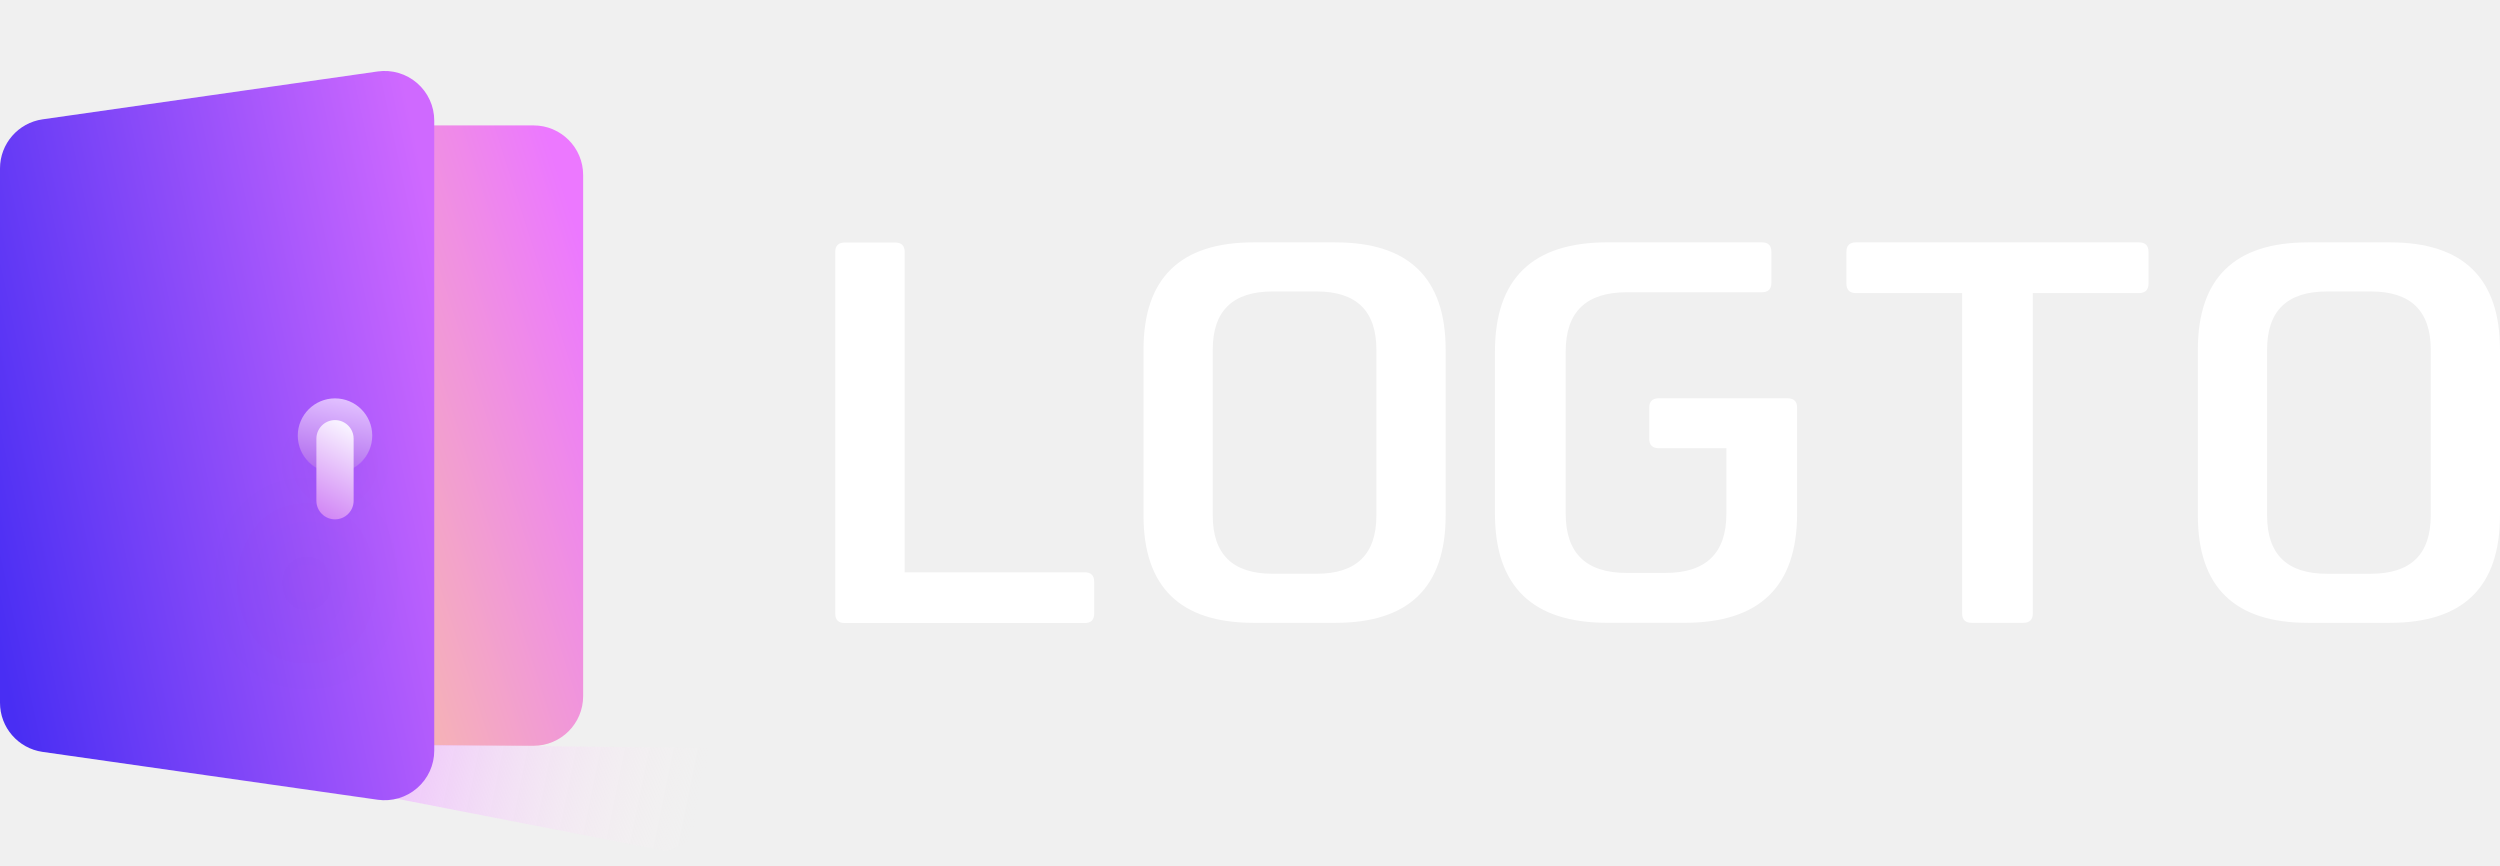
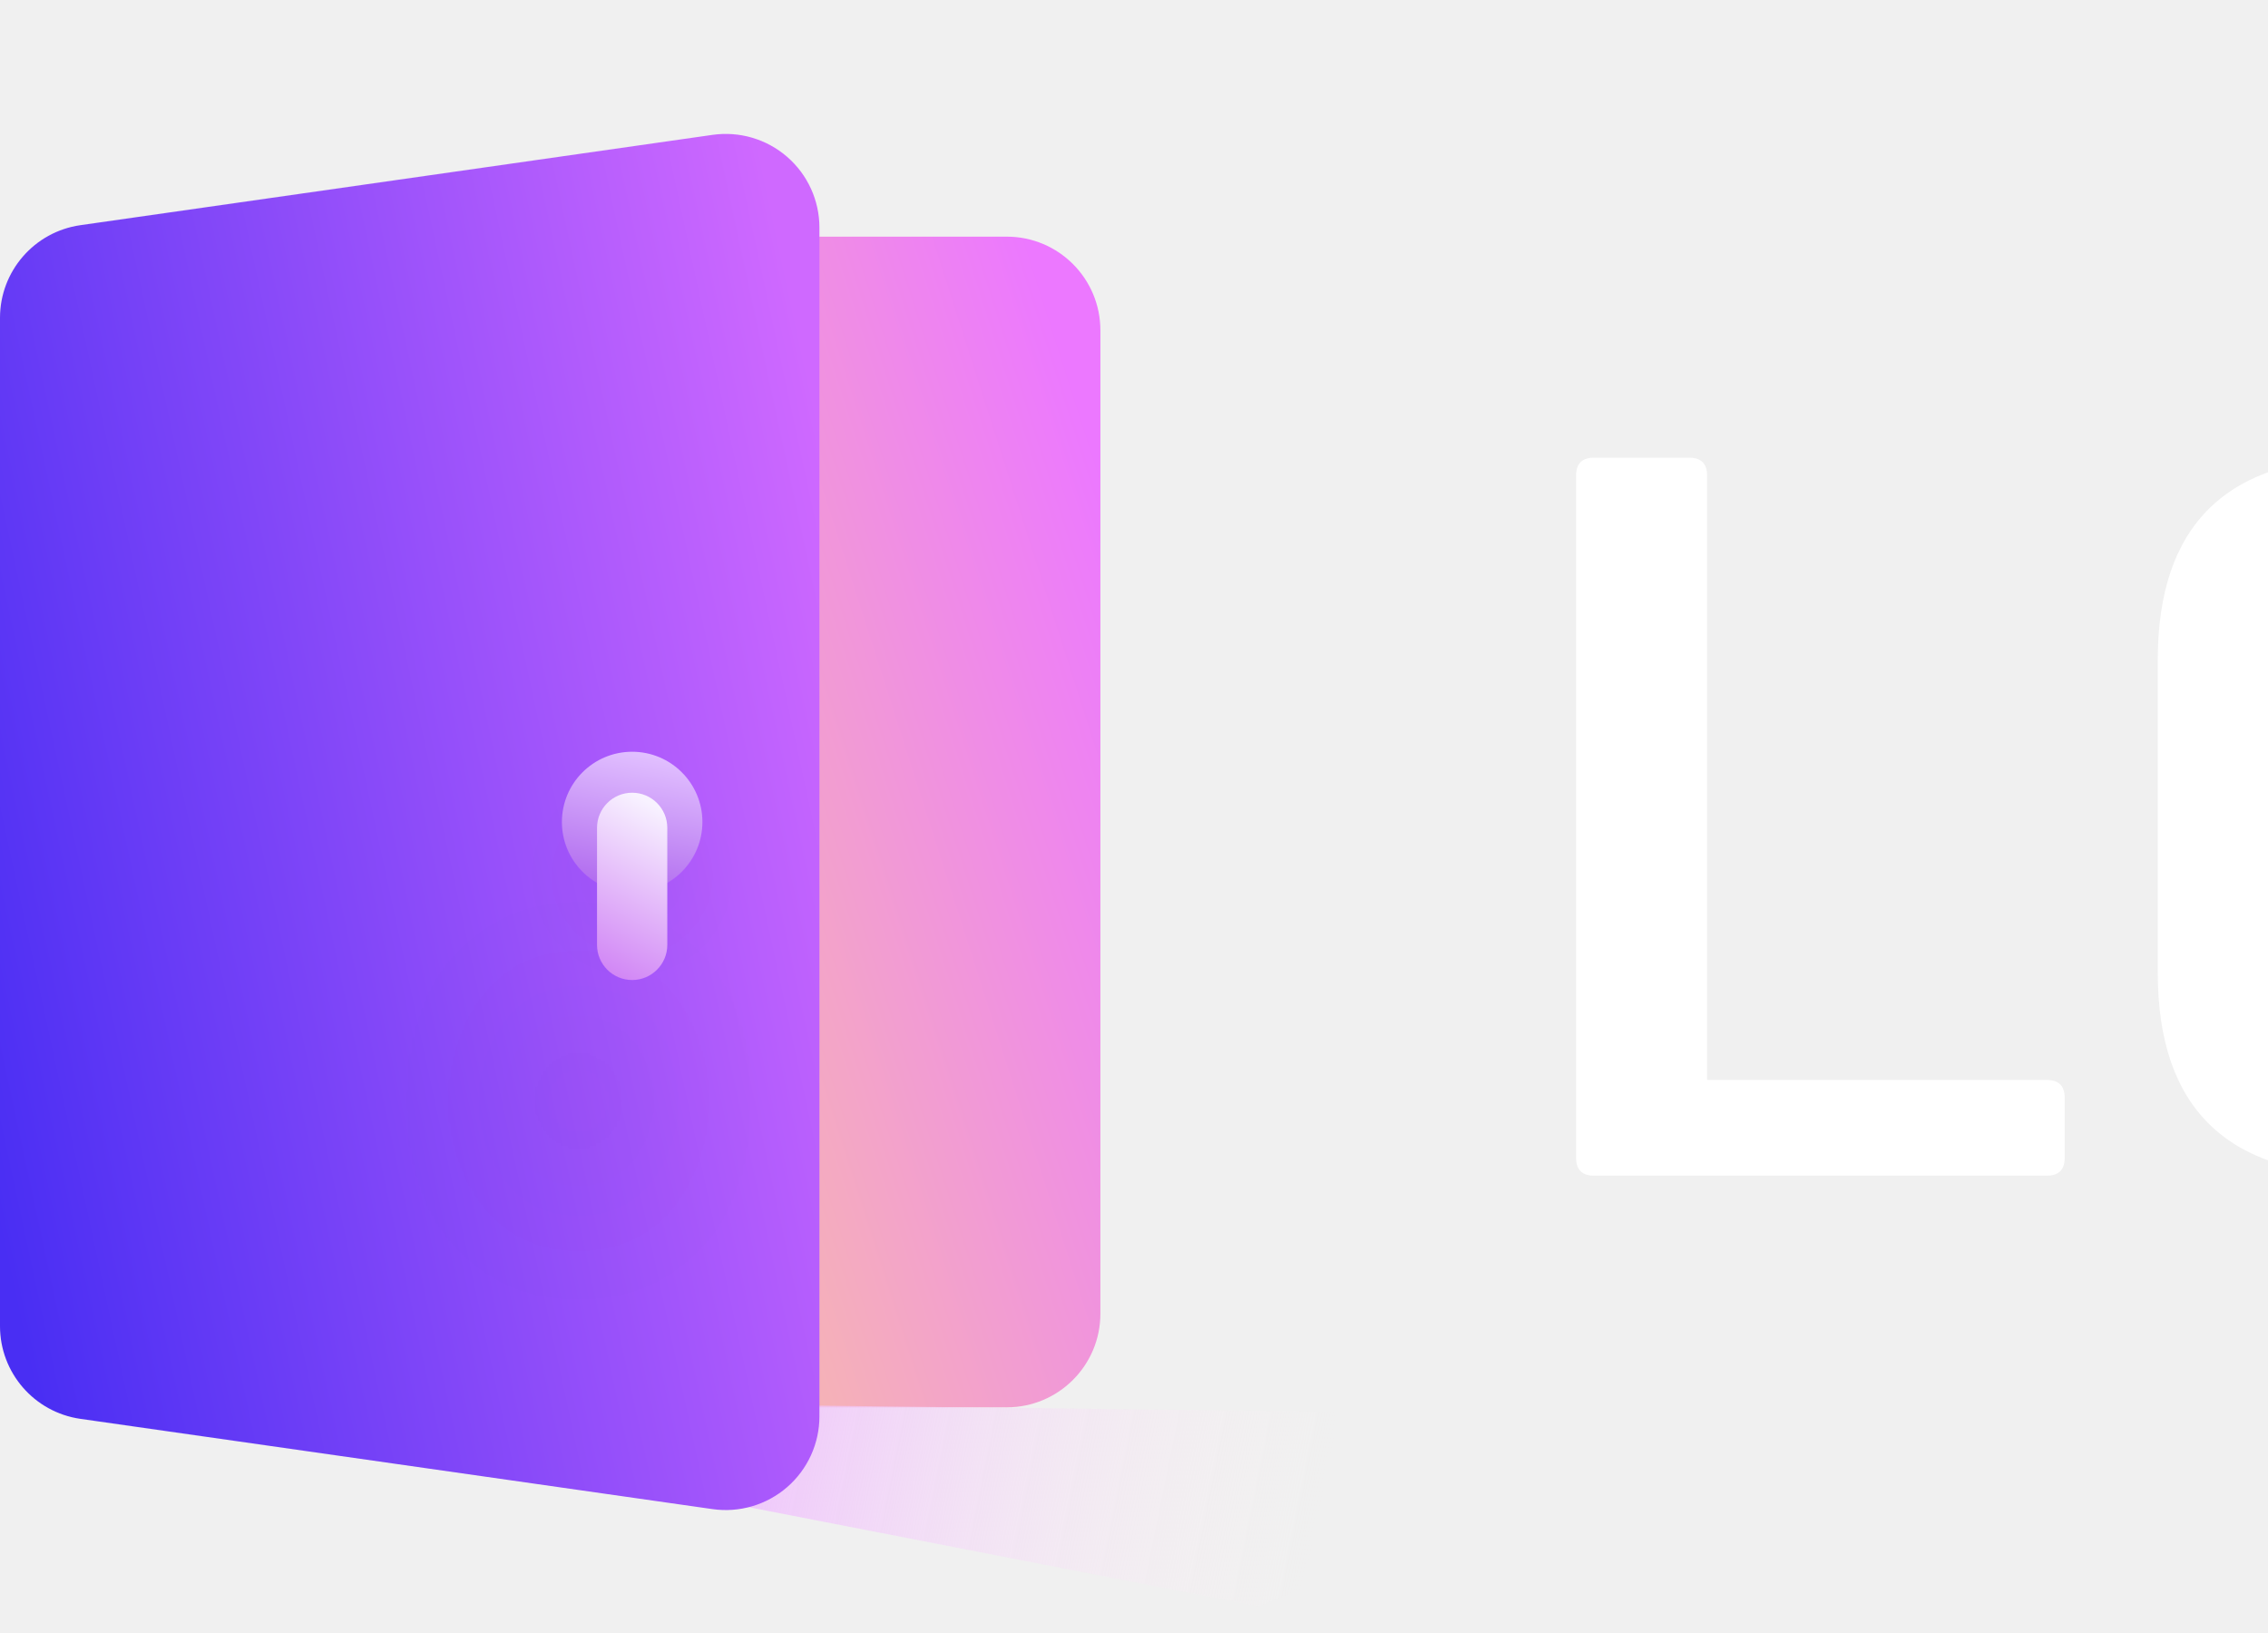
- <svg xmlns="http://www.w3.org/2000/svg" width="104" height="36" fill="none">
+ <svg xmlns="http://www.w3.org/2000/svg" width="50" height="36" fill="none">
  <path d="M0 7.282c0-1.14.924-2.065 2.065-2.065h20.13c1.14 0 2.064.924 2.064 2.065V28.96c0 1.14-.924 2.065-2.064 2.065H2.065A2.065 2.065 0 0 1 0 28.96V7.282Z" fill="url('#paint0_linear_2731_5482')" />
  <path d="m27.743 35.412-23.55-4.58 34.002.386-10.452 4.194Z" fill="url('#paint1_linear_2731_5482')" />
  <path d="M0 7.008C0 5.98.756 5.109 1.773 4.964l13.936-1.991a2.065 2.065 0 0 1 2.356 2.044v26.208a2.065 2.065 0 0 1-2.356 2.044l-13.936-1.99A2.065 2.065 0 0 1 0 29.233V7.008Z" fill="url('#paint2_linear_2731_5482')" />
  <g filter="url('#filter0_d_2731_5482')">
    <path d="M15.485 18.121a1.548 1.548 0 1 1-3.097 0 1.548 1.548 0 0 1 3.097 0Z" fill="url('#paint3_linear_2731_5482')" />
  </g>
  <g filter="url('#filter1_d_2731_5482')">
    <path d="M13.162 18.25a.774.774 0 1 1 1.549 0v2.58a.774.774 0 0 1-1.549 0v-2.58Z" fill="url('#paint4_linear_2731_5482')" />
  </g>
  <path fill-rule="evenodd" clip-rule="evenodd" d="M55.556 10.082h-3.404c-3.055 0-4.582 1.489-4.582 4.467v6.893c0 2.979 1.527 4.468 4.582 4.468h3.404c3.055 0 4.583-1.49 4.583-4.468V14.55c0-2.978-1.528-4.467-4.583-4.467Zm1.702 11.36c0 1.617-.829 2.426-2.487 2.426h-1.833c-1.658 0-2.488-.809-2.488-2.426V14.55c0-1.616.83-2.425 2.488-2.425h1.833c1.658 0 2.487.809 2.487 2.425v6.893Zm-12.134 4.476c.263 0 .394-.132.394-.395v-1.32c0-.263-.131-.395-.394-.395h-7.489V10.486c0-.264-.131-.396-.394-.396H35.14c-.263 0-.394.132-.394.396v15.037c0 .263.132.395.394.395h9.985Zm50.89-15.836h3.403c3.055 0 4.582 1.489 4.582 4.467v6.893c0 2.979-1.527 4.468-4.582 4.468h-3.404c-3.055 0-4.582-1.49-4.582-4.468V14.55c0-2.978 1.527-4.467 4.582-4.467Zm2.618 13.786c1.658 0 2.487-.809 2.487-2.426V14.55c0-1.616-.829-2.425-2.487-2.425h-1.833c-1.659 0-2.488.809-2.488 2.425v6.893c0 1.617.83 2.426 2.488 2.426h1.833Zm-24.275-7.3H69.01c-.267 0-.401.13-.401.39v1.297c0 .26.134.39.401.39h2.808v2.724c0 1.643-.847 2.465-2.54 2.465h-1.605c-1.694 0-2.54-.822-2.54-2.465v-6.746c0-1.644.846-2.465 2.54-2.465h5.616c.267 0 .4-.13.4-.39v-1.297c0-.26-.133-.39-.4-.39H66.87c-3.12 0-4.68 1.514-4.68 4.542v6.746c0 3.027 1.56 4.54 4.68 4.54h3.209c3.12 0 4.68-1.513 4.68-4.54v-4.411c0-.26-.134-.39-.402-.39Zm2.855-6.486h11.766c.267 0 .4.132.4.395v1.32c0 .263-.133.395-.4.395h-4.413v13.322c0 .264-.133.396-.4.396h-2.14c-.267 0-.401-.132-.401-.396V12.192h-4.412c-.268 0-.401-.132-.401-.396v-1.319c0-.263.133-.395.4-.395Z" fill="#fff" />
  <defs>
    <linearGradient id="paint0_linear_2731_5482" x1=".581" y1="19.024" x2="24.598" y2="11.341" gradientUnits="userSpaceOnUse">
      <stop stop-color="#FFF06A" />
      <stop offset="1" stop-color="#EC78FF" />
    </linearGradient>
    <linearGradient id="paint1_linear_2731_5482" x1="14.258" y1="31.605" x2="28.84" y2="34.573" gradientUnits="userSpaceOnUse">
      <stop stop-color="#ECB6FF" />
      <stop offset="1" stop-color="#FFF4F4" stop-opacity="0" />
    </linearGradient>
    <linearGradient id="paint2_linear_2731_5482" x1="-1.484" y1="20.379" x2="19.485" y2="15.863" gradientUnits="userSpaceOnUse">
      <stop stop-color="#492EF3" />
      <stop offset="1" stop-color="#CF69FF" />
    </linearGradient>
    <linearGradient id="paint3_linear_2731_5482" x1="13.936" y1="16.573" x2="13.291" y2="19.669" gradientUnits="userSpaceOnUse">
      <stop stop-color="#E1BFFF" />
      <stop offset="1" stop-color="#AF68EE" />
    </linearGradient>
    <linearGradient id="paint4_linear_2731_5482" x1="13.936" y1="17.476" x2="12.107" y2="20.768" gradientUnits="userSpaceOnUse">
      <stop stop-color="#F8F2FF" />
      <stop offset="1" stop-color="#D185F5" />
    </linearGradient>
    <filter id="filter0_d_2731_5482" x="11.206" y="16.573" width="5.46" height="5.461" filterUnits="userSpaceOnUse" color-interpolation-filters="sRGB">
      <feFlood flood-opacity="0" result="BackgroundImageFix" />
      <feColorMatrix in="SourceAlpha" values="0 0 0 0 0 0 0 0 0 0 0 0 0 0 0 0 0 0 127 0" result="hardAlpha" />
      <feOffset dy="1.182" />
      <feGaussianBlur stdDeviation=".591" />
      <feComposite in2="hardAlpha" operator="out" />
      <feColorMatrix values="0 0 0 0 0.104 0 0 0 0 0.083 0 0 0 0 0.2 0 0 0 0.02 0" />
      <feBlend in2="BackgroundImageFix" result="effect1_dropShadow_2731_5482" />
      <feBlend in="SourceGraphic" in2="effect1_dropShadow_2731_5482" result="shape" />
    </filter>
    <filter id="filter1_d_2731_5482" x="8.435" y="17.476" width="8.64" height="12.402" filterUnits="userSpaceOnUse" color-interpolation-filters="sRGB">
      <feFlood flood-opacity="0" result="BackgroundImageFix" />
      <feColorMatrix in="SourceAlpha" values="0 0 0 0 0 0 0 0 0 0 0 0 0 0 0 0 0 0 127 0" result="hardAlpha" />
      <feOffset dx="-1.182" dy="4.727" />
      <feGaussianBlur stdDeviation="1.773" />
      <feComposite in2="hardAlpha" operator="out" />
      <feColorMatrix values="0 0 0 0 0.104 0 0 0 0 0.083 0 0 0 0 0.2 0 0 0 0.08 0" />
      <feBlend in2="BackgroundImageFix" result="effect1_dropShadow_2731_5482" />
      <feBlend in="SourceGraphic" in2="effect1_dropShadow_2731_5482" result="shape" />
    </filter>
  </defs>
</svg>
